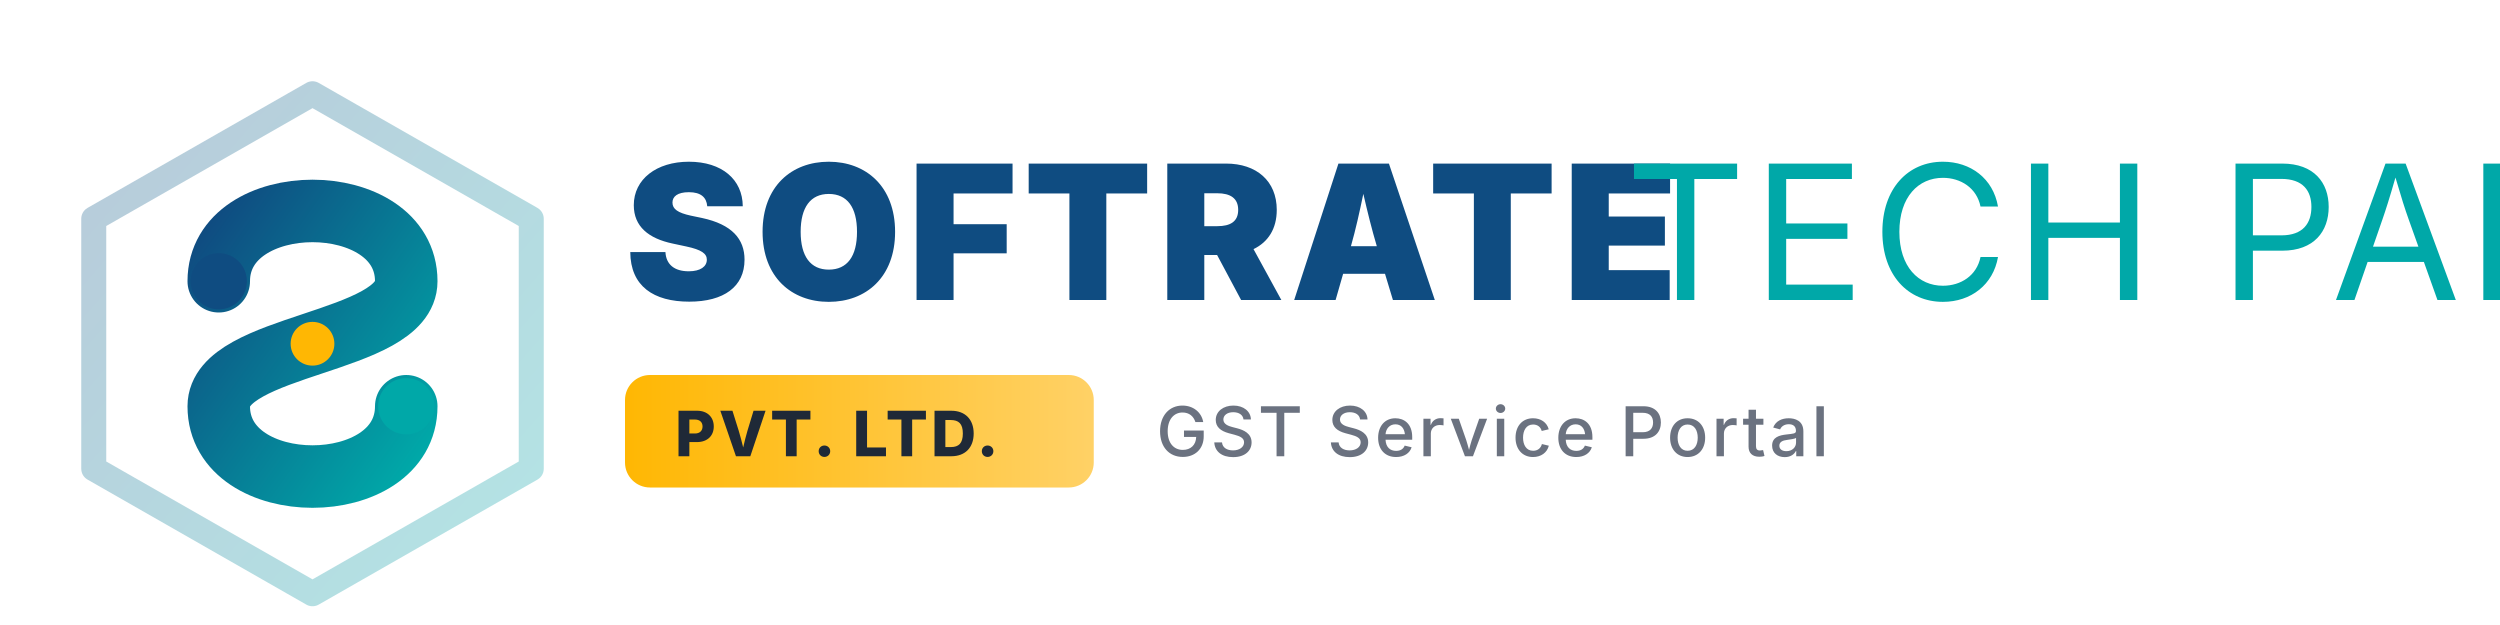
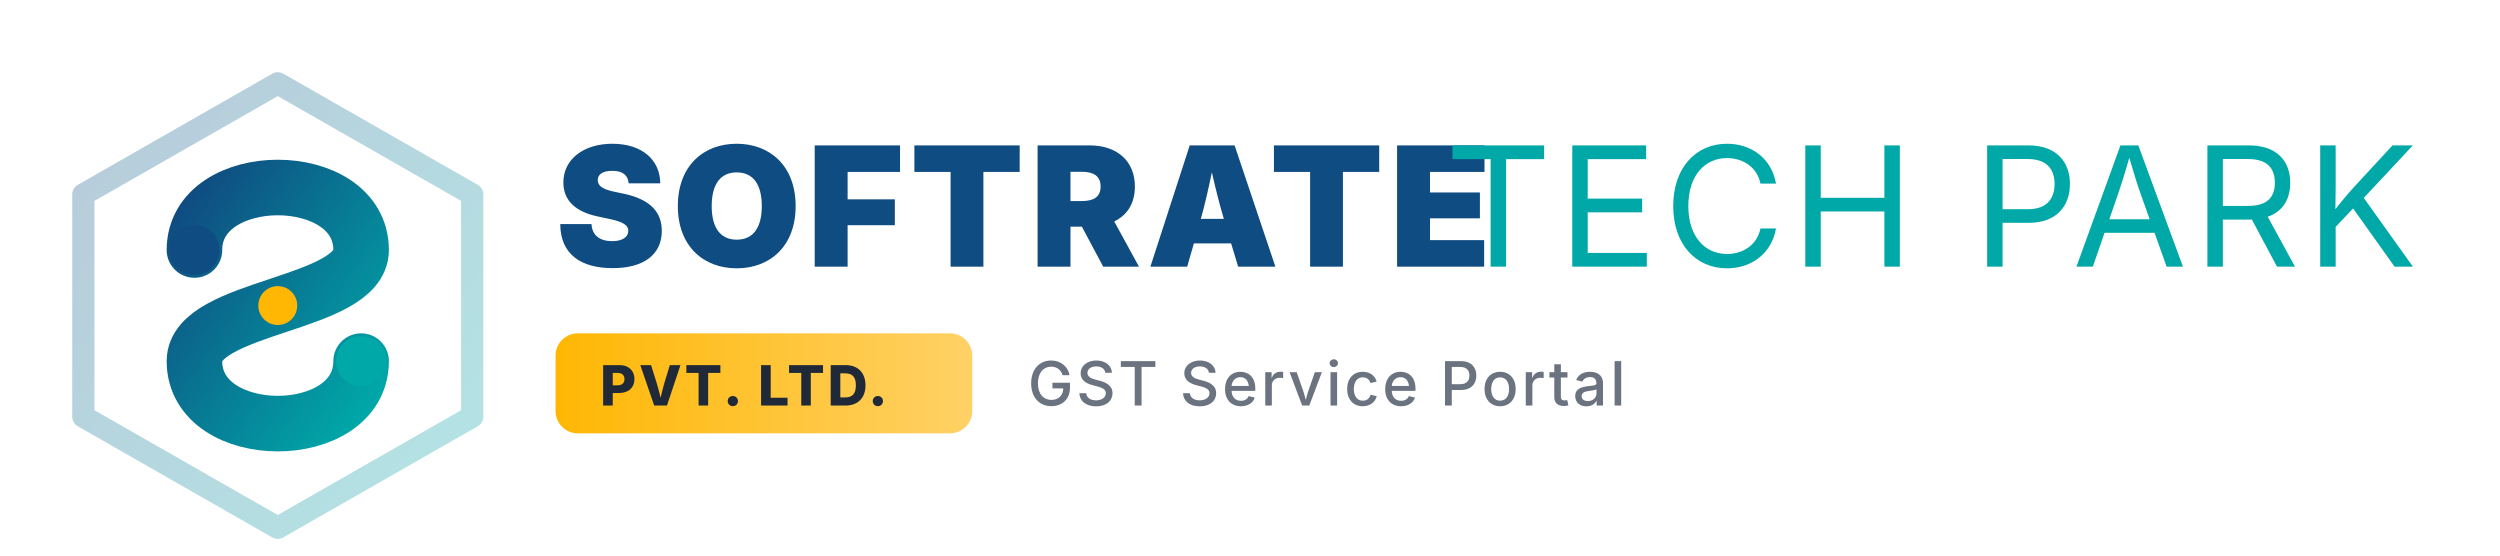
- <svg xmlns="http://www.w3.org/2000/svg" viewBox="0 0 400 100" width="100%" height="100%">
+ <svg xmlns="http://www.w3.org/2000/svg" viewBox="0 0 450 100" width="100%" height="100%">
  <defs>
    <linearGradient id="logoGrad" x1="0%" y1="0%" x2="100%" y2="100%">
      <stop offset="0%" stop-color="#0F4C81" />
      <stop offset="100%" stop-color="#00A8A8" />
    </linearGradient>
    <linearGradient id="accentGrad" x1="0%" y1="0%" x2="100%" y2="0%">
      <stop offset="0%" stop-color="#FFB703" />
      <stop offset="100%" stop-color="#FFD166" />
    </linearGradient>
  </defs>
  <g transform="translate(10, 10)">
    <path d="M 40 5 L 75 25 L 75 65 L 40 85 L 5 65 L 5 25 Z" fill="none" stroke="url(#logoGrad)" stroke-width="4" stroke-linejoin="round" opacity="0.3" />
    <path d="M 25 35 C 25 20, 55 20, 55 35 C 55 45, 25 45, 25 55 C 25 70, 55 70, 55 55" fill="none" stroke="url(#logoGrad)" stroke-width="10" stroke-linecap="round" stroke-linejoin="round" />
    <circle cx="25" cy="35" r="4.5" fill="#0F4C81" />
    <circle cx="55" cy="55" r="4.5" fill="#00A8A8" />
    <circle cx="40" cy="45" r="3.5" fill="#FFB703" />
  </g>
  <g transform="translate(100, 0)">
    <text x="0" y="48" font-family="'Outfit', 'Inter', 'Segoe UI', sans-serif" font-size="30" font-weight="900" fill="#0F4C81" letter-spacing="1">SOFTRATE</text>
    <text x="160" y="48" font-family="'Outfit', 'Inter', 'Segoe UI', sans-serif" font-size="30" font-weight="400" fill="#00A8A8" letter-spacing="1">TECH PARK</text>
    <rect x="0" y="60" width="75" height="18" rx="4" fill="url(#accentGrad)" />
    <text x="8" y="73" font-family="'Inter', 'Segoe UI', sans-serif" font-size="10" font-weight="800" fill="#1F2937" letter-spacing="0.5">PVT. LTD.</text>
    <text x="85" y="73" font-family="'Inter', 'Segoe UI', sans-serif" font-size="11" font-weight="500" fill="#6B7280" letter-spacing="0.5">GST Service Portal</text>
  </g>
</svg>
